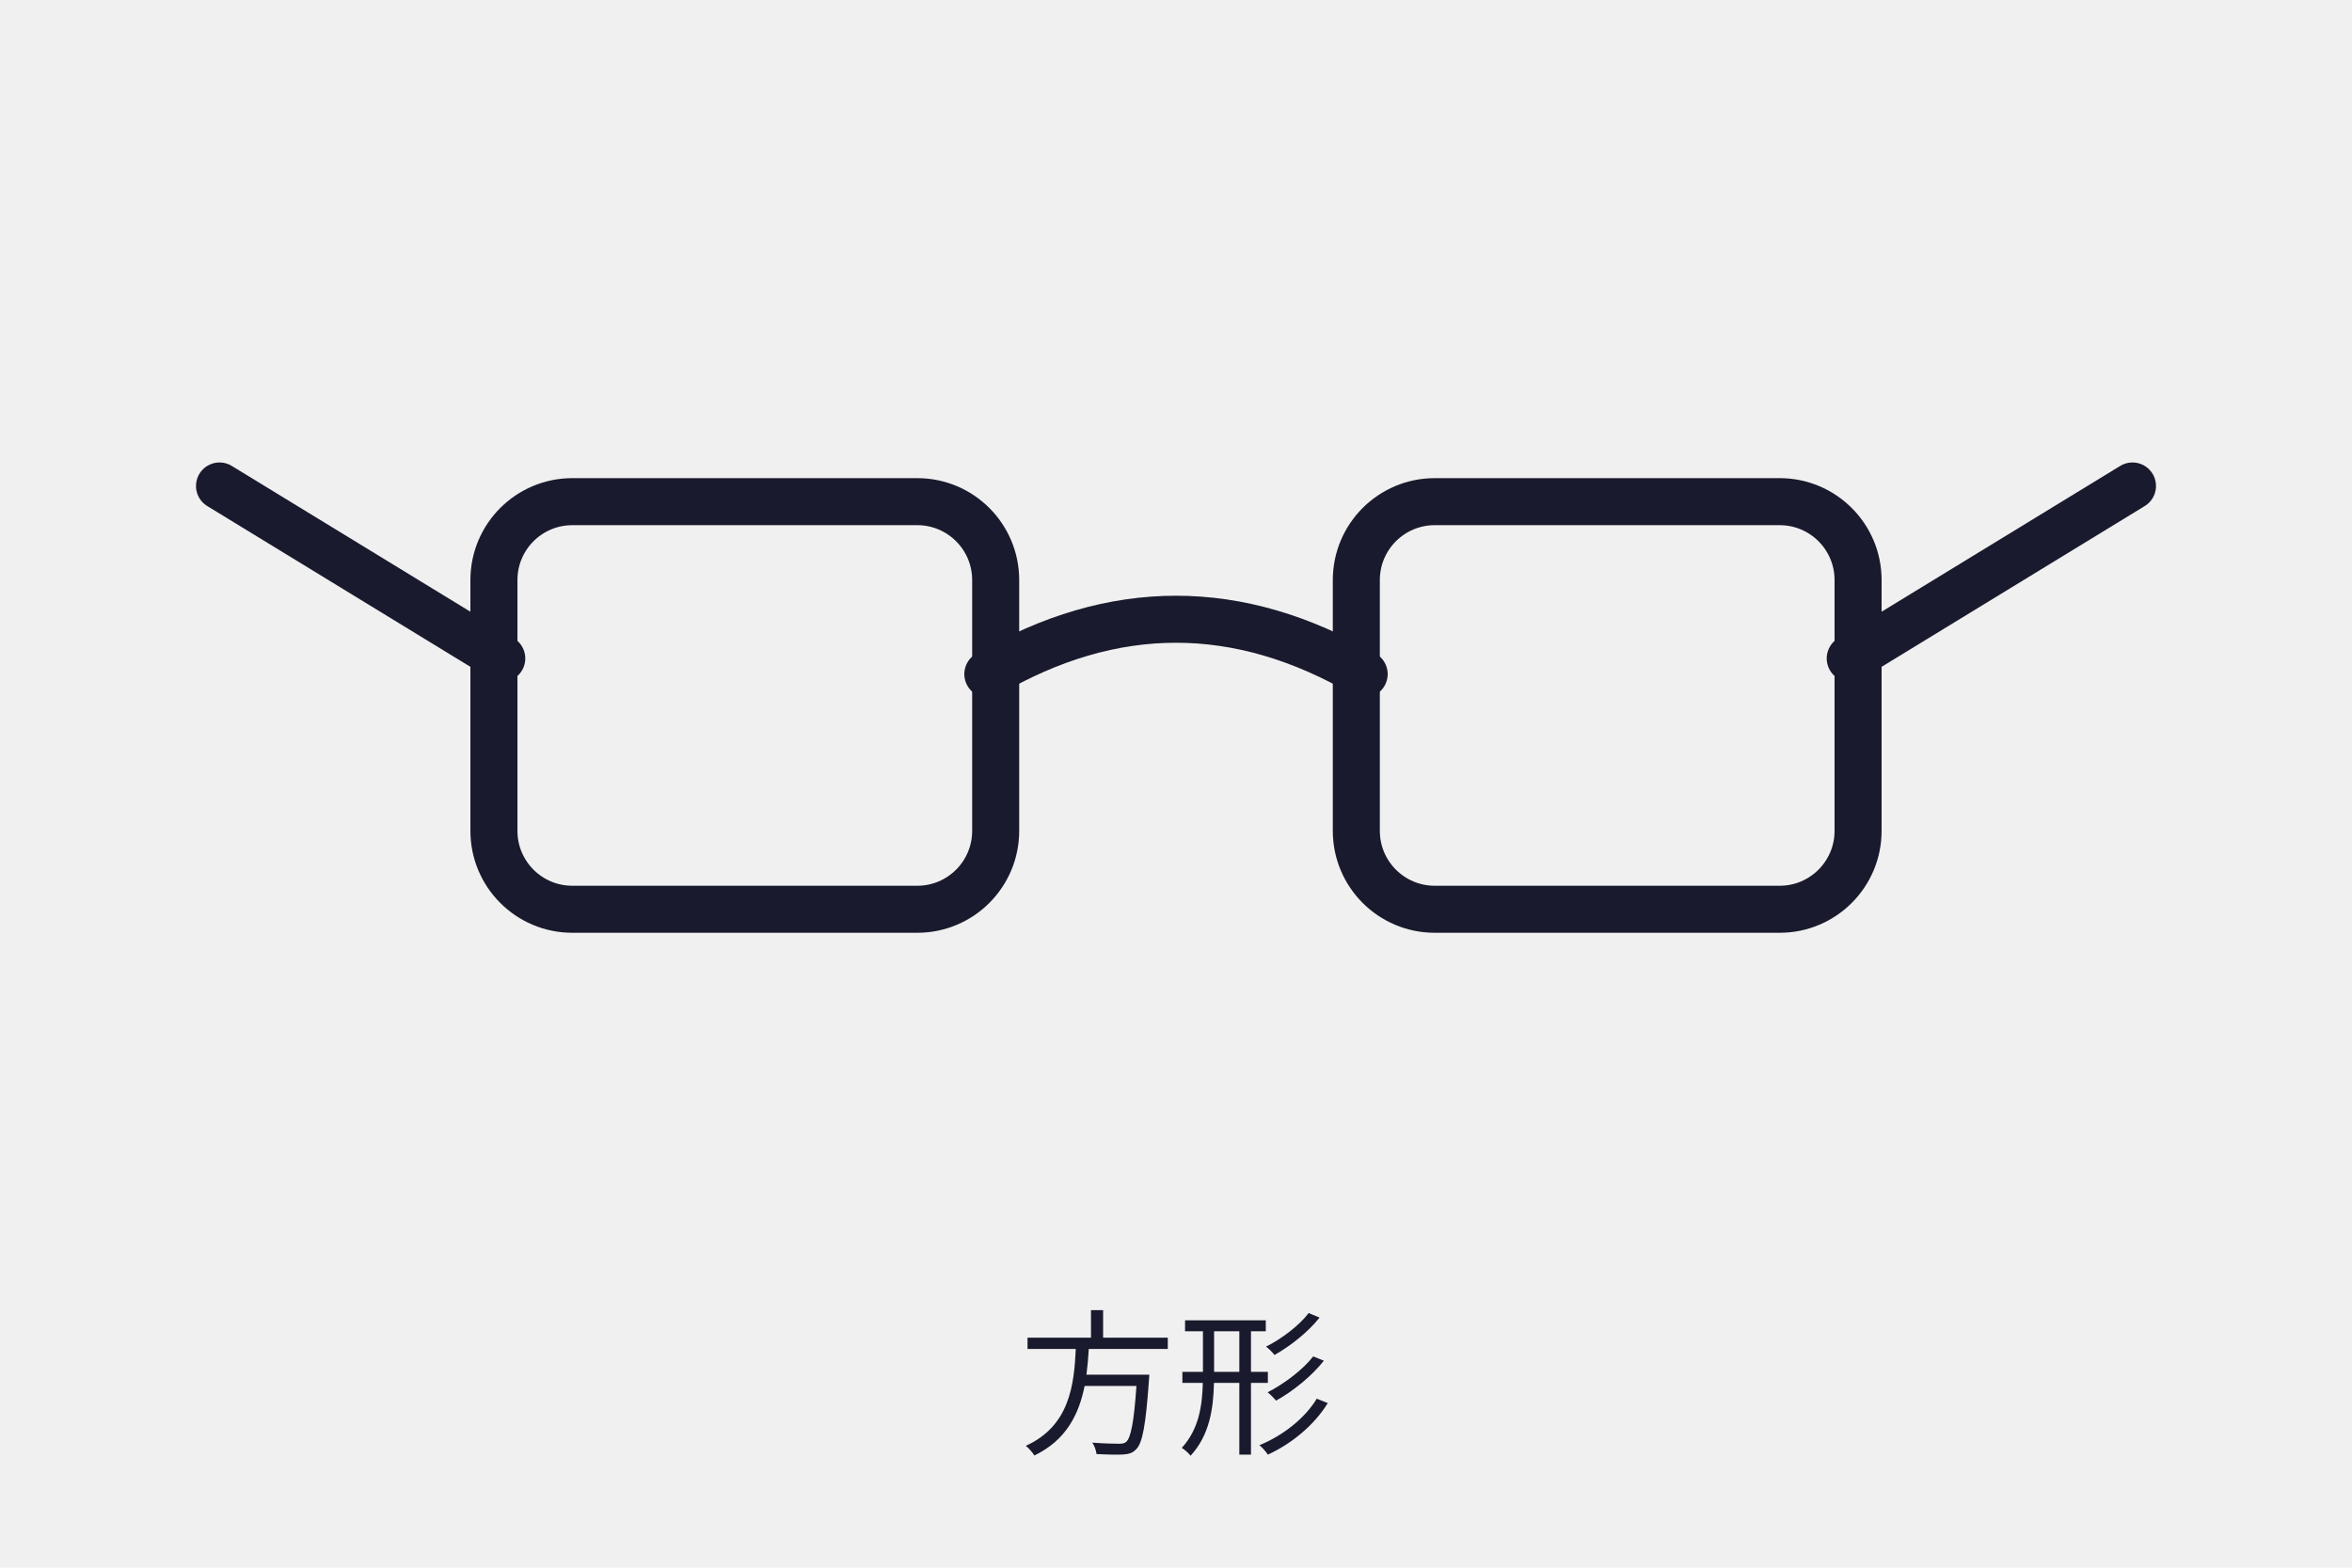
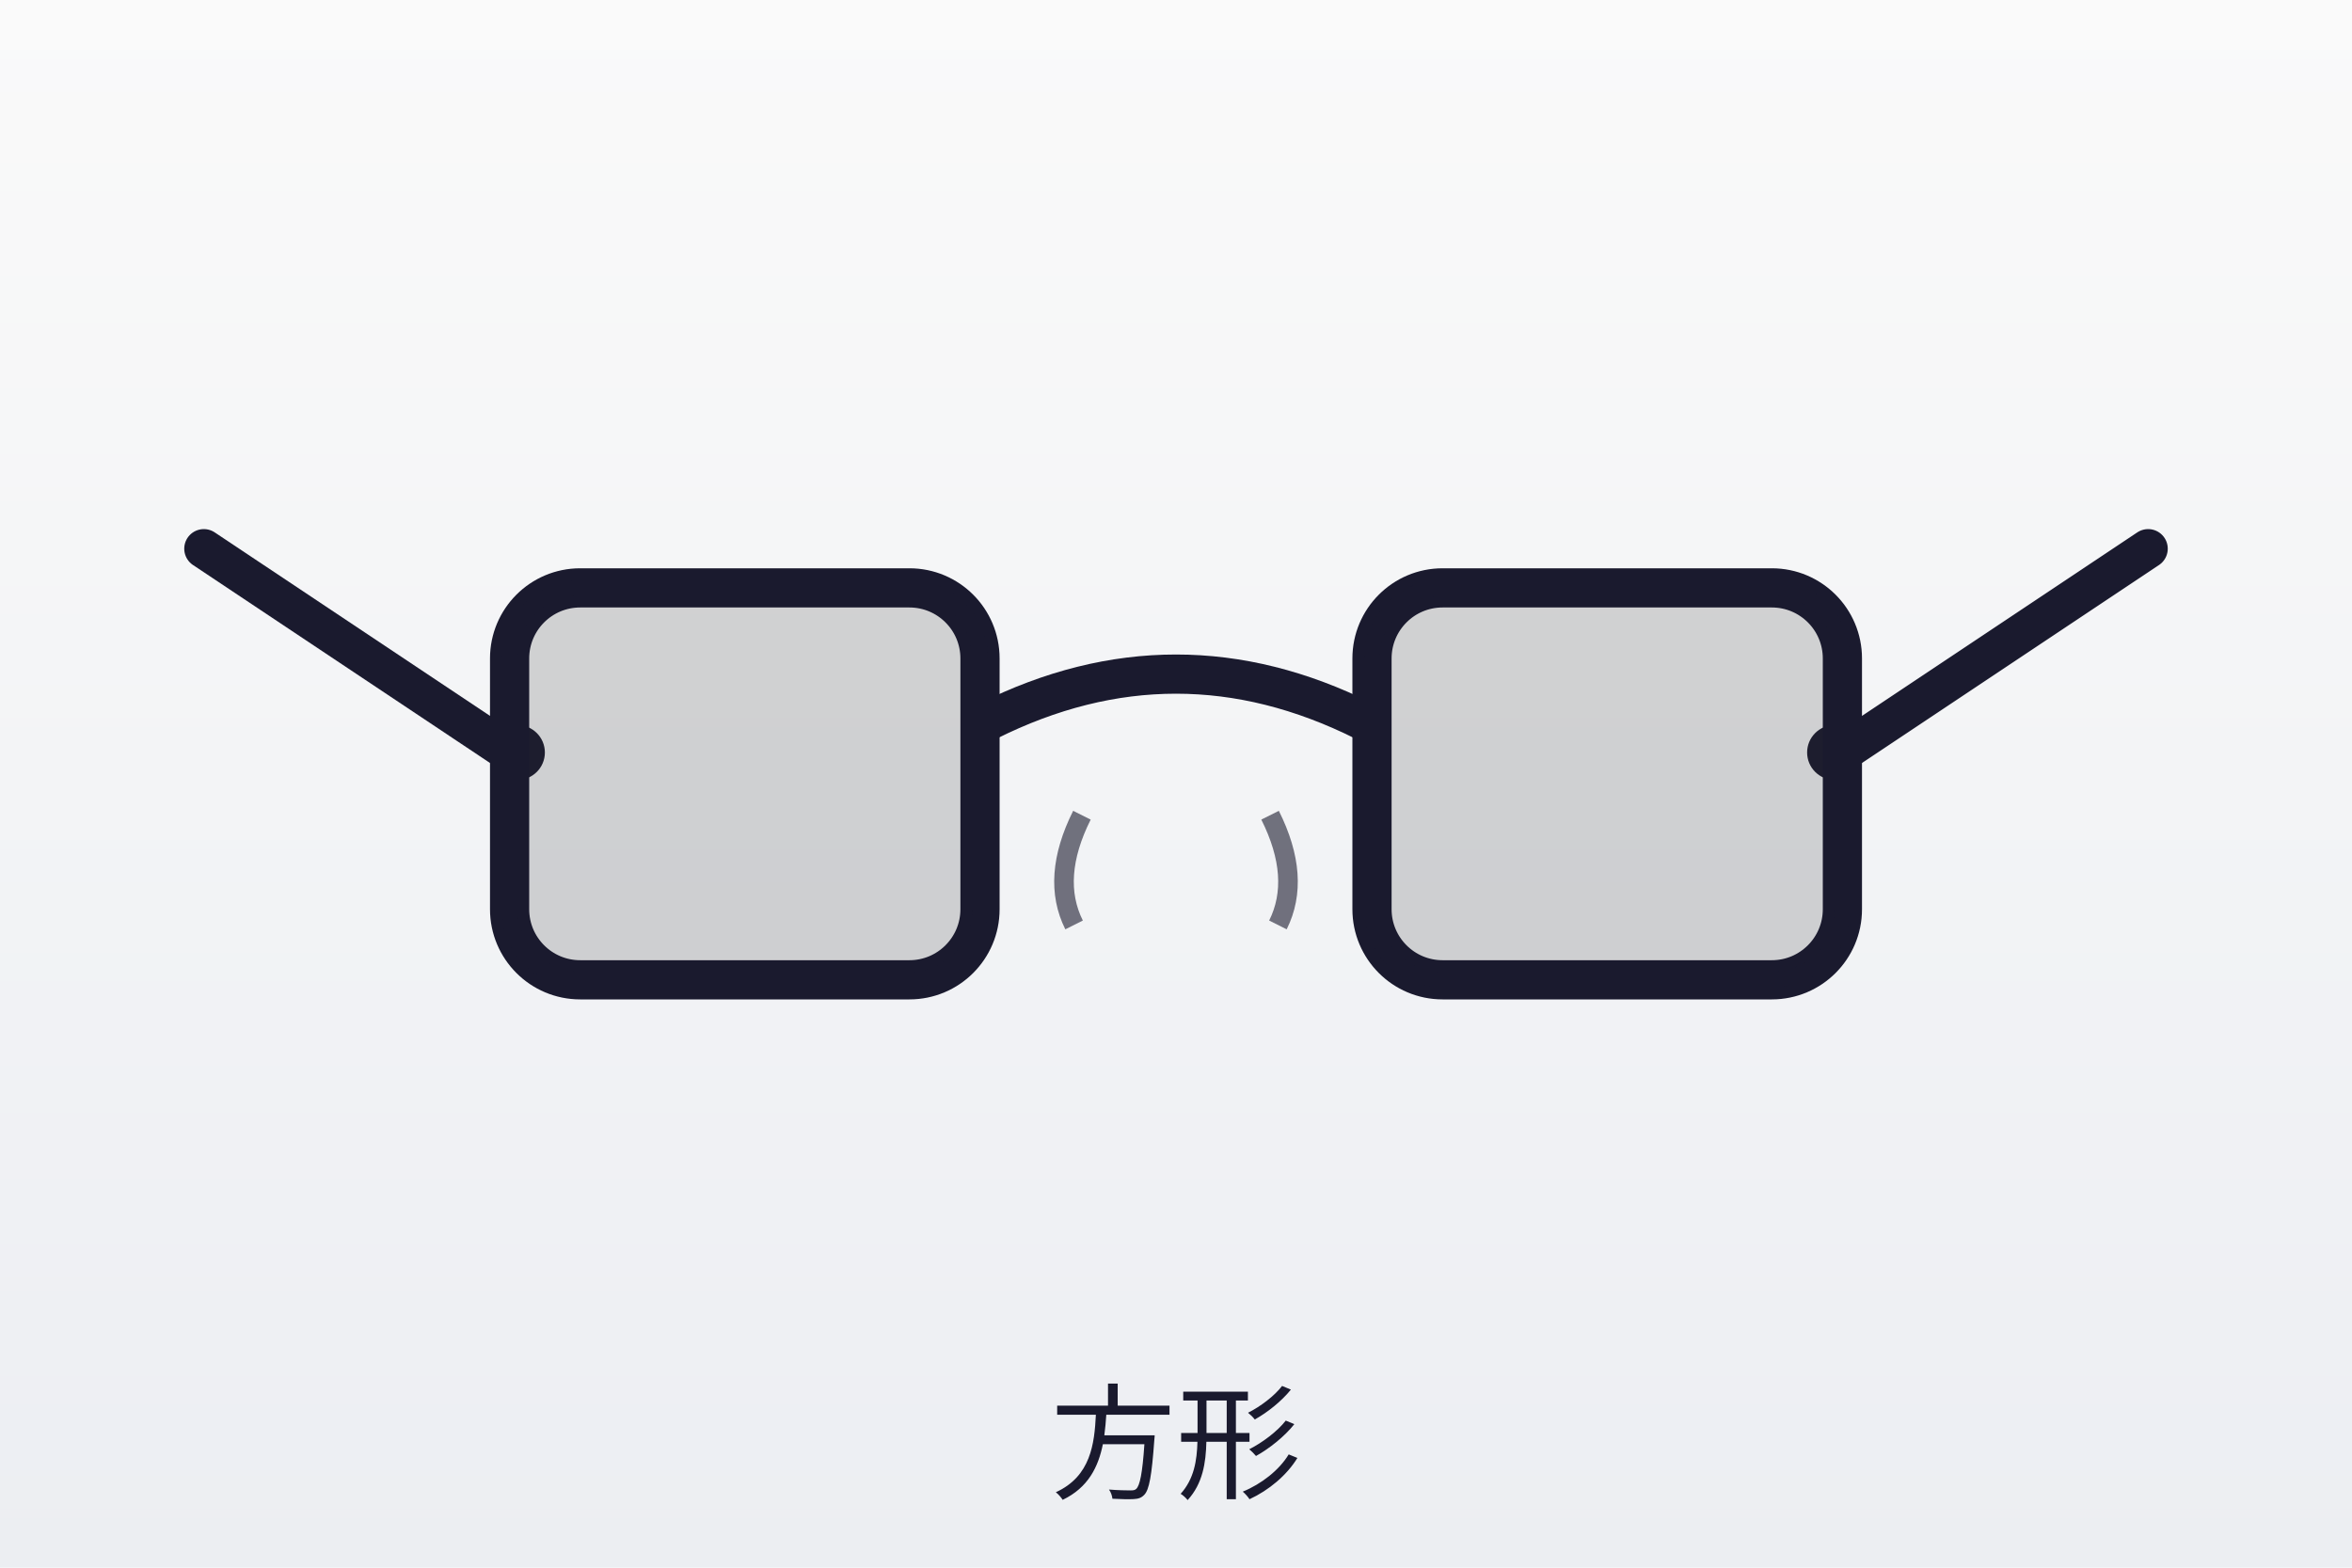
<svg xmlns="http://www.w3.org/2000/svg" width="300" height="200" viewBox="0 0 300 200">
-   <rect width="300" height="200" fill="#f0f0f0" />
-   <rect x="63" y="64" width="64" height="52" rx="10" fill="none" stroke="#1a1a2e" stroke-width="6" stroke-linejoin="round" />
-   <rect x="173" y="64" width="64" height="52" rx="10" fill="none" stroke="#1a1a2e" stroke-width="6" stroke-linejoin="round" />
-   <path d="M 126 86 Q 150 72 174 86" fill="none" stroke="#1a1a2e" stroke-width="6" stroke-linecap="round" />
-   <path d="M 64 84 L 28 62" fill="none" stroke="#1a1a2e" stroke-width="6" stroke-linecap="round" />
-   <path d="M 236 84 L 272 62" fill="none" stroke="#1a1a2e" stroke-width="6" stroke-linecap="round" />
-   <text x="150" y="184" text-anchor="middle" font-family="sans-serif" font-size="20" fill="#1a1a2e">方形</text>
+   <defs>
+     <linearGradient id="bg" x1="0" y1="0" x2="0" y2="1">
+       <stop offset="0" stop-color="#fafafa" />
+       <stop offset="1" stop-color="#eceef2" />
+     </linearGradient>
+   </defs>
+   <rect width="300" height="200" fill="url(#bg)" />
+   <path d="M 65 96 L 26 70" fill="none" stroke="#1a1a2e" stroke-width="5" stroke-linecap="round" />
+   <path d="M 235 96 L 274 70" fill="none" stroke="#1a1a2e" stroke-width="5" stroke-linecap="round" />
+   <circle cx="66" cy="96" r="3.5" fill="#1a1a2e" />
+   <circle cx="234" cy="96" r="3.5" fill="#1a1a2e" />
+   <path d="M 126 92 Q 150 80 174 92" fill="none" stroke="#1a1a2e" stroke-width="5" stroke-linecap="round" />
+   <path d="M 138 104 q -4 8 -1 14" fill="none" stroke="#1a1a2e" stroke-width="2.5" stroke-opacity="0.6" />
+   <path d="M 162 104 q 4 8 1 14" fill="none" stroke="#1a1a2e" stroke-width="2.5" stroke-opacity="0.6" />
+   <rect x="65" y="75" width="60" height="50" rx="9" fill="#2E2E2E" fill-opacity="0.18" stroke="#1a1a2e" stroke-width="5" stroke-linejoin="round" />
+   <rect x="65" y="75" width="60" height="50" rx="9" fill="none" stroke="#1a1a2e" stroke-width="2" stroke-opacity="0.35" />
+   <rect x="175" y="75" width="60" height="50" rx="9" fill="#2E2E2E" fill-opacity="0.18" stroke="#1a1a2e" stroke-width="5" stroke-linejoin="round" />
+   <rect x="175" y="75" width="60" height="50" rx="9" fill="none" stroke="#1a1a2e" stroke-width="2" stroke-opacity="0.35" />
+   <text x="150" y="190" text-anchor="middle" font-family="sans-serif" font-size="16" fill="#1a1a2e">方形</text>
</svg>
